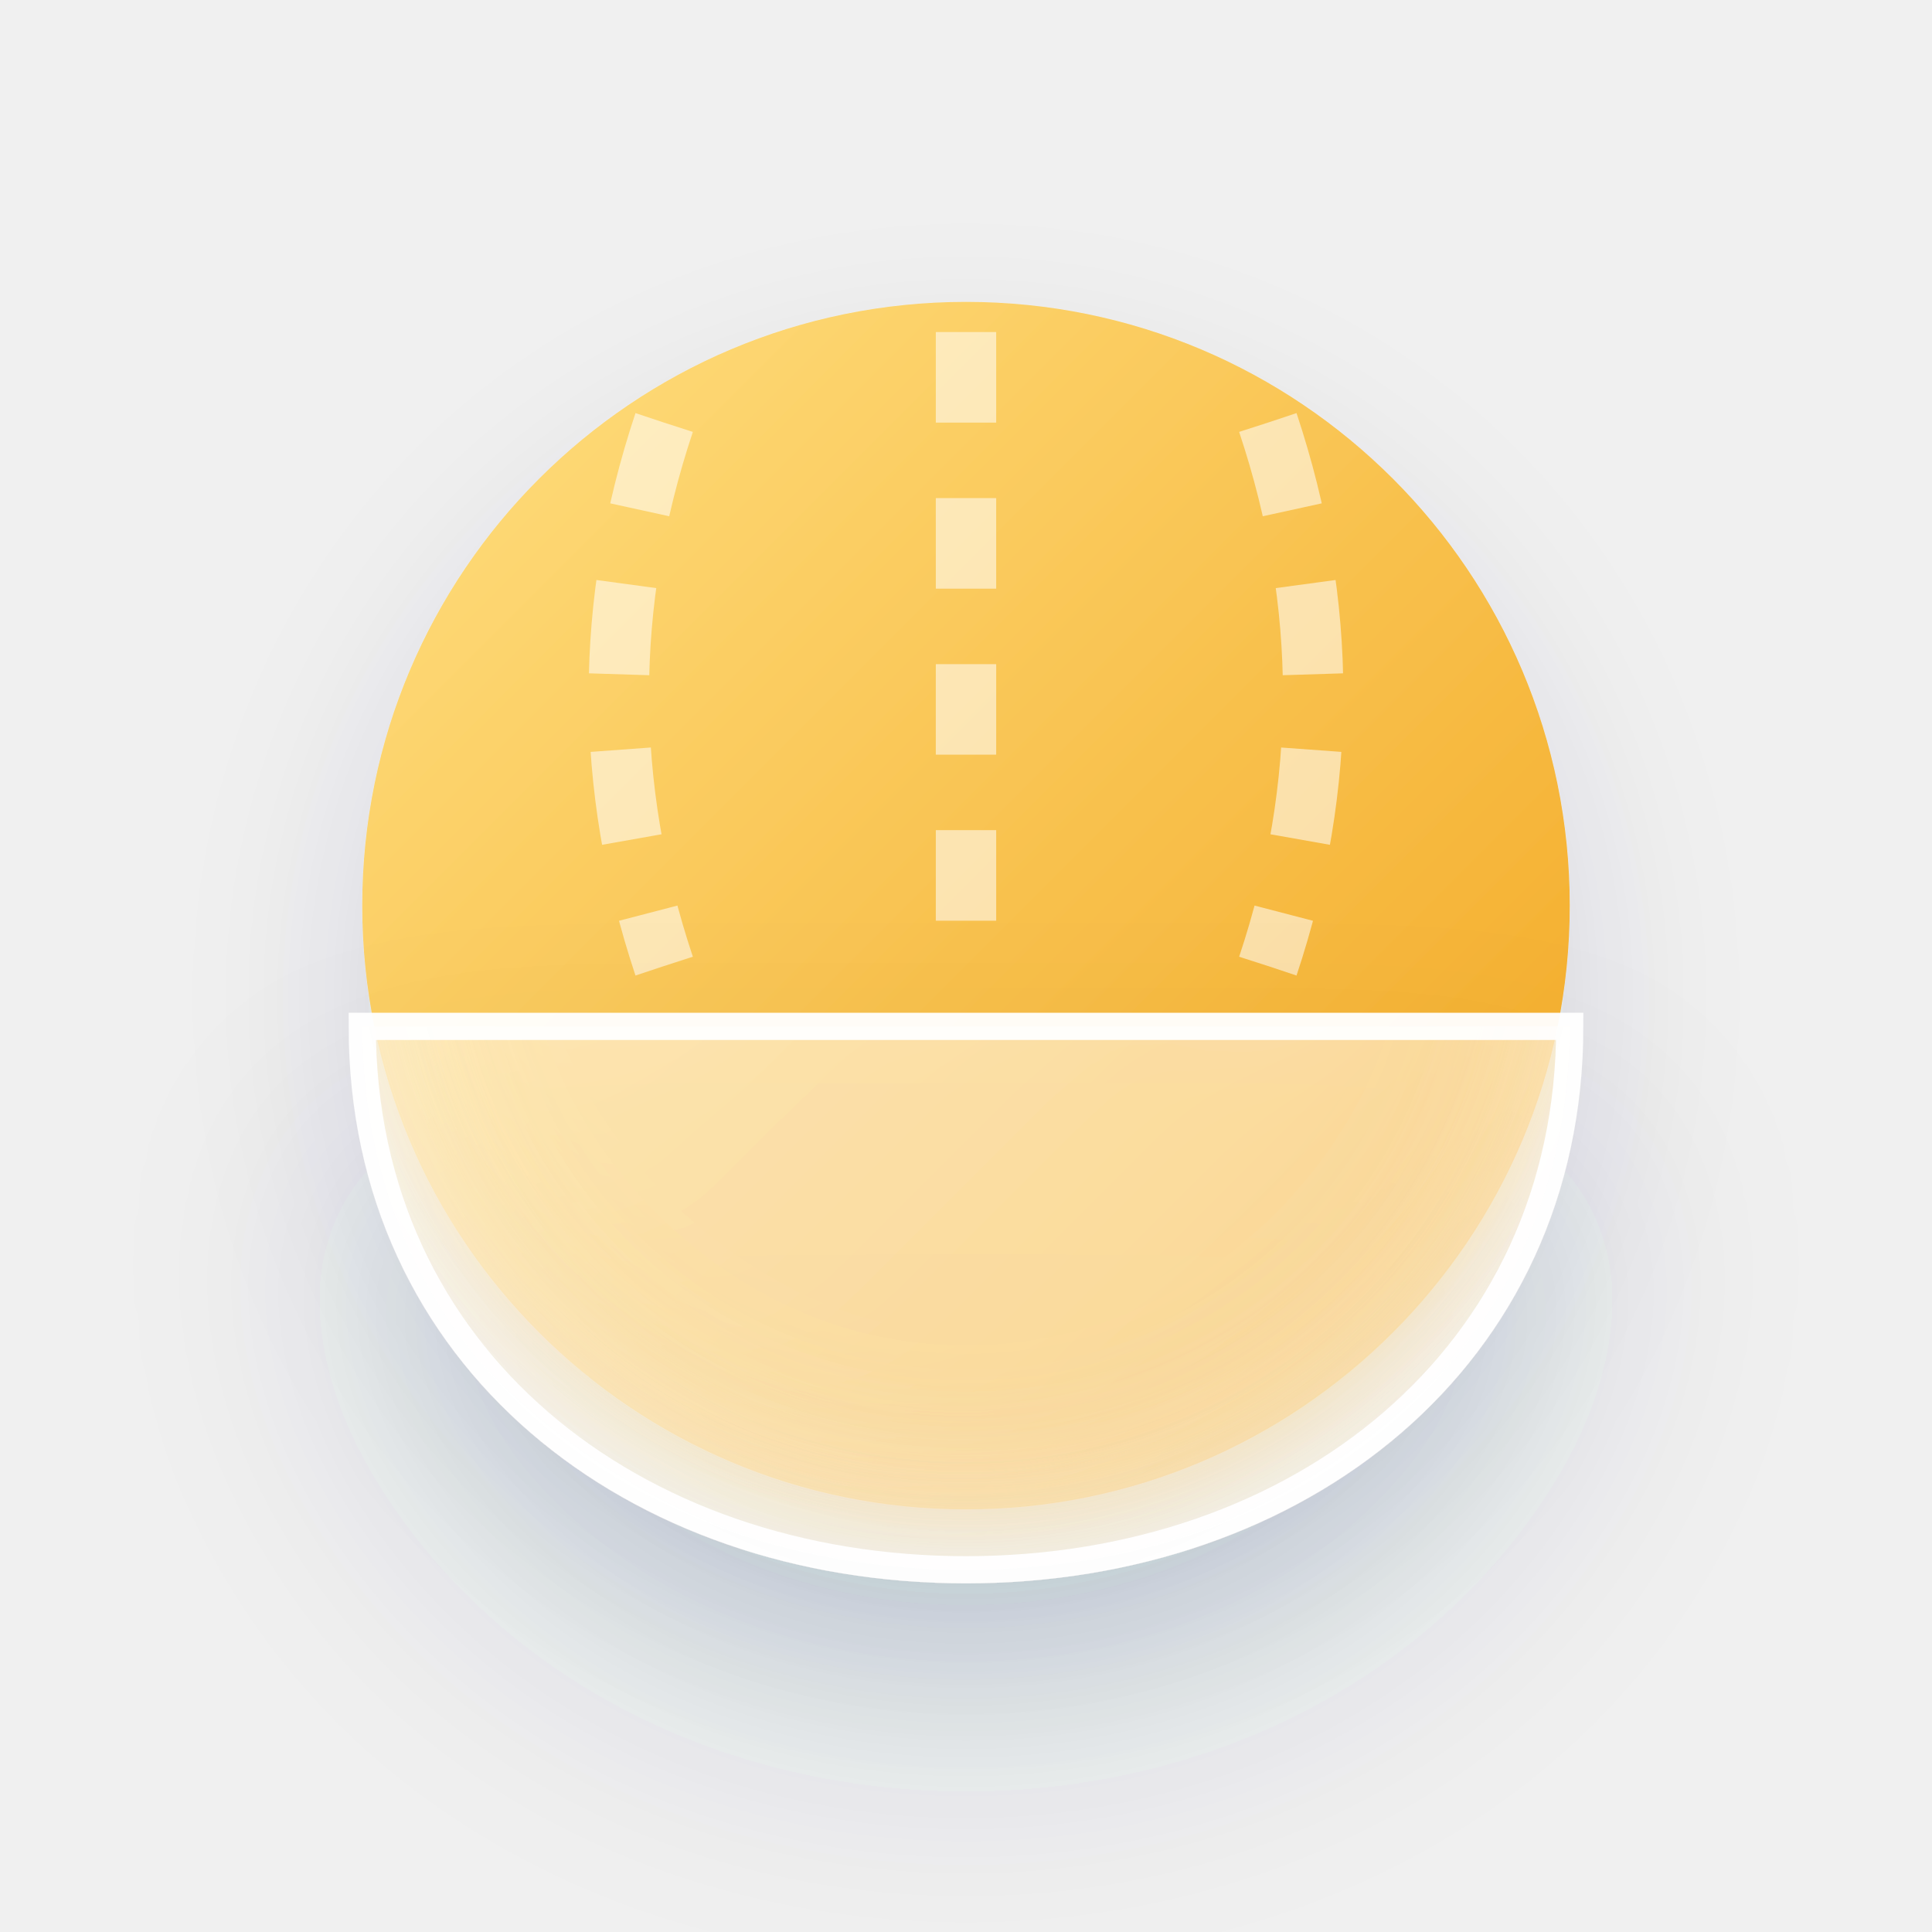
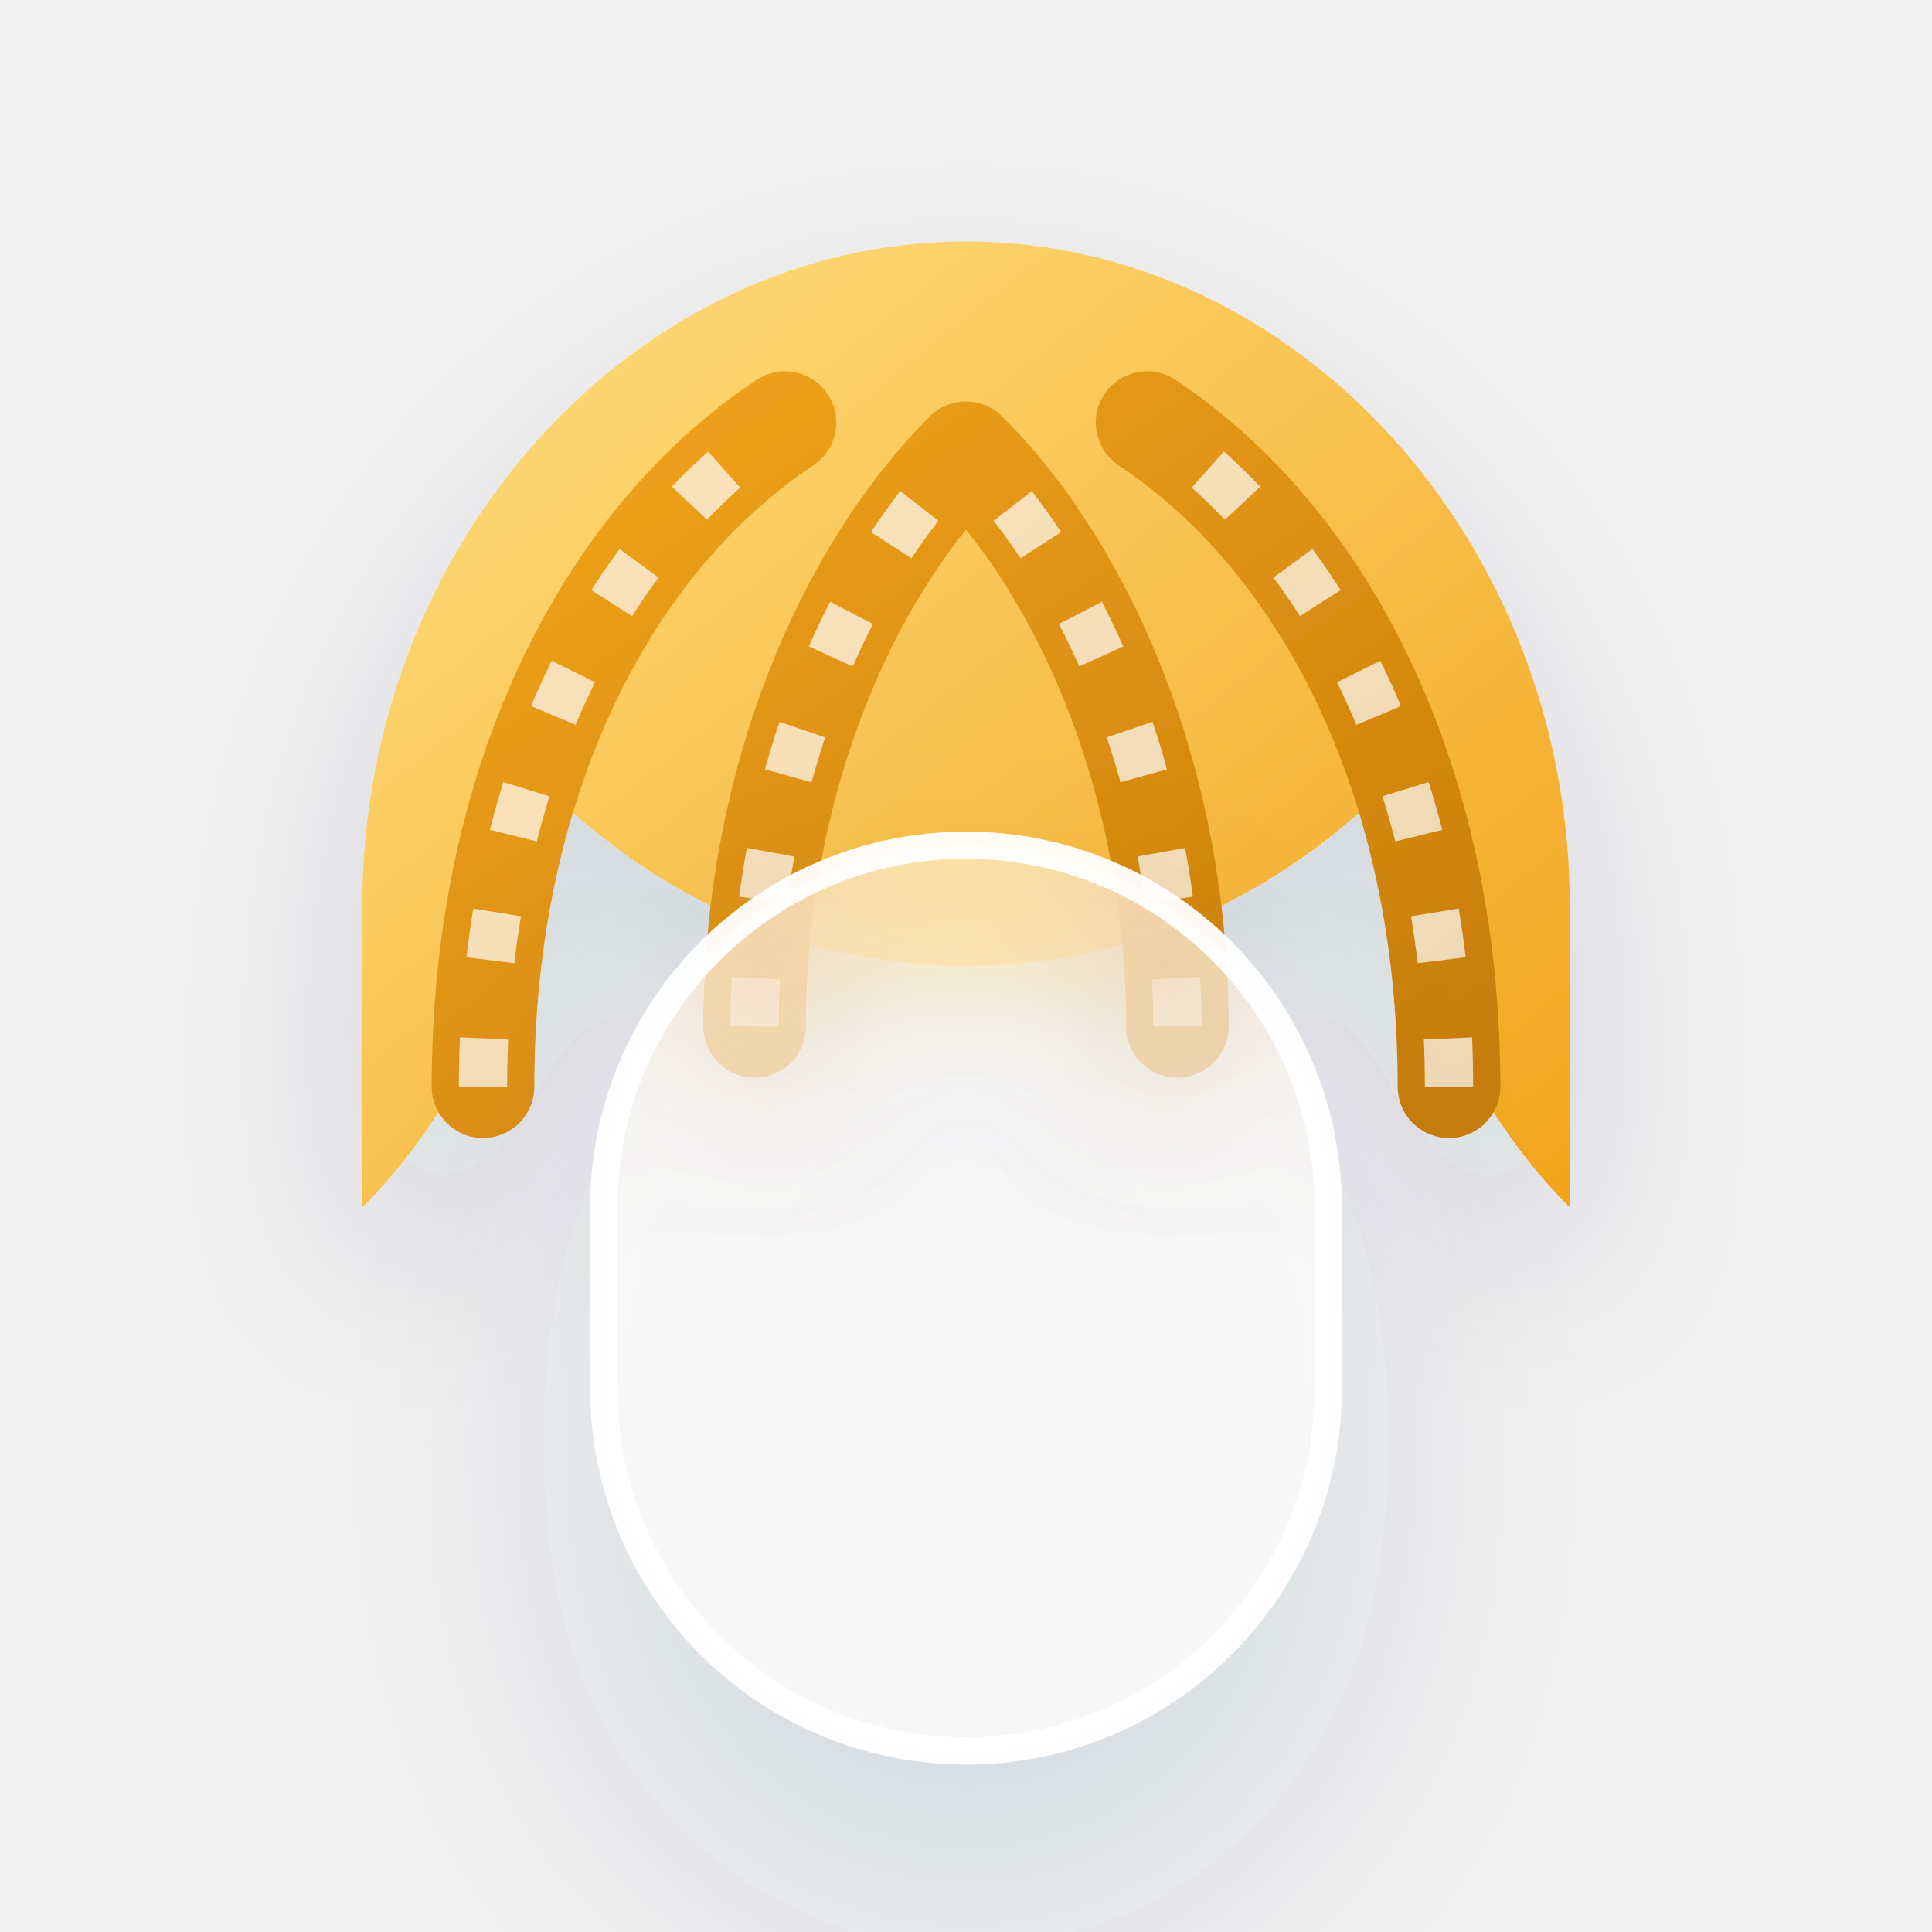
<svg xmlns="http://www.w3.org/2000/svg" xmlns:xlink="http://www.w3.org/1999/xlink" viewBox="0 0 64 64" width="64" height="64">
  <defs>
    <linearGradient id="mf-cornrows-g" x1="0" y1="0" x2="1" y2="1">
      <stop offset="0" stop-color="#FFE082" />
      <stop offset="1" stop-color="#F2A41C" />
    </linearGradient>
    <linearGradient id="mf-cornrows-g2" x1="0" y1="0" x2="1" y2="1">
      <stop offset="0" stop-color="#F2A41C" />
      <stop offset="1" stop-color="#C77D0A" />
    </linearGradient>
    <filter id="mf-cornrows-blur" x="-30%" y="-30%" width="160%" height="160%">
      <feGaussianBlur stdDeviation="2.4" />
    </filter>
    <filter id="mf-cornrows-sh" x="-40%" y="-40%" width="180%" height="200%">
      <feDropShadow dx="0" dy="5" stdDeviation="4" flood-color="#1E3A5F" flood-opacity=".16" />
    </filter>
    <filter id="mf-cornrows-sh2" x="-40%" y="-40%" width="180%" height="200%">
      <feDropShadow dx="0" dy="3" stdDeviation="3" flood-color="#1E3A5F" flood-opacity=".12" />
    </filter>
  </defs>
  <defs>
    <g id="mf-cornrows-b">
-       <circle cx="32" cy="30" r="20" fill="url(#mf-cornrows-g)" />
-       <g fill="none" stroke="#fff" stroke-opacity=".55" stroke-width="2" stroke-dasharray="3 2.5">
-         <path d="M22 14c-2 6-2 12 0 18M32 11v22M42 14c2 6 2 12 0 18" />
+       <path d="M12 40V30c0-12 9-22 20-22s20 10 20 22v10c-4-4-6-10-6-14-4 4-9 6-14 6s-10-2-14-6c0 4-2 10-6 14Z" fill="url(#mf-cornrows-g)" />
+       <g fill="none" stroke="url(#mf-cornrows-g2)" stroke-width="3.4" stroke-linecap="round">
+         <path d="M16 36c0-10 4-18 10-22M25 34c0-8 3-15 7-19M39 34c0-8-3-15-7-19M48 36c0-10-4-18-10-22" />
+       </g>
+       <g fill="none" stroke="#fff" stroke-opacity=".7" stroke-width="1.6" stroke-dasharray="1.6 2.6">
+         <path d="M16 36c0-10 4-18 10-22M25 34c0-8 3-15 7-19M39 34c0-8-3-15-7-19M48 36c0-10-4-18-10-22" />
      </g>
    </g>
    <clipPath id="mf-cornrows-c">
-       <path d="M12 34h40c0 11-9 18-20 18S12 45 12 34Z" />
+       <path d="M32 28h0a12 12 0 0 1 12 12v6a12 12 0 0 1 -12 12h-0a12 12 0 0 1 -12 -12v-6a12 12 0 0 1 12 -12Z" />
    </clipPath>
  </defs>
  <g filter="url(#mf-cornrows-sh2)">
    <use href="#mf-cornrows-b" xlink:href="#mf-cornrows-b" />
  </g>
  <g filter="url(#mf-cornrows-sh)">
    <g clip-path="url(#mf-cornrows-c)">
      <rect width="64" height="64" fill="#fff" fill-opacity=".35" />
      <use href="#mf-cornrows-b" xlink:href="#mf-cornrows-b" filter="url(#mf-cornrows-blur)" opacity=".85" />
    </g>
-     <path d="M12 34h40c0 11-9 18-20 18S12 45 12 34Z" fill="#fff" fill-opacity=".48" />
-     <path d="M12 34h40c0 11-9 18-20 18S12 45 12 34Z" fill="none" stroke="#fff" stroke-opacity=".95" stroke-width=".9" />
+     <path d="M32 28h0a12 12 0 0 1 12 12v6a12 12 0 0 1 -12 12h-0a12 12 0 0 1 -12 -12v-6a12 12 0 0 1 12 -12Z" fill="#fff" fill-opacity=".48" />
+     <path d="M32 28h0a12 12 0 0 1 12 12v6a12 12 0 0 1 -12 12h-0a12 12 0 0 1 -12 -12v-6a12 12 0 0 1 12 -12Z" fill="none" stroke="#fff" stroke-opacity=".95" stroke-width=".9" />
    <g fill="#fff" fill-opacity=".92" />
  </g>
</svg>
